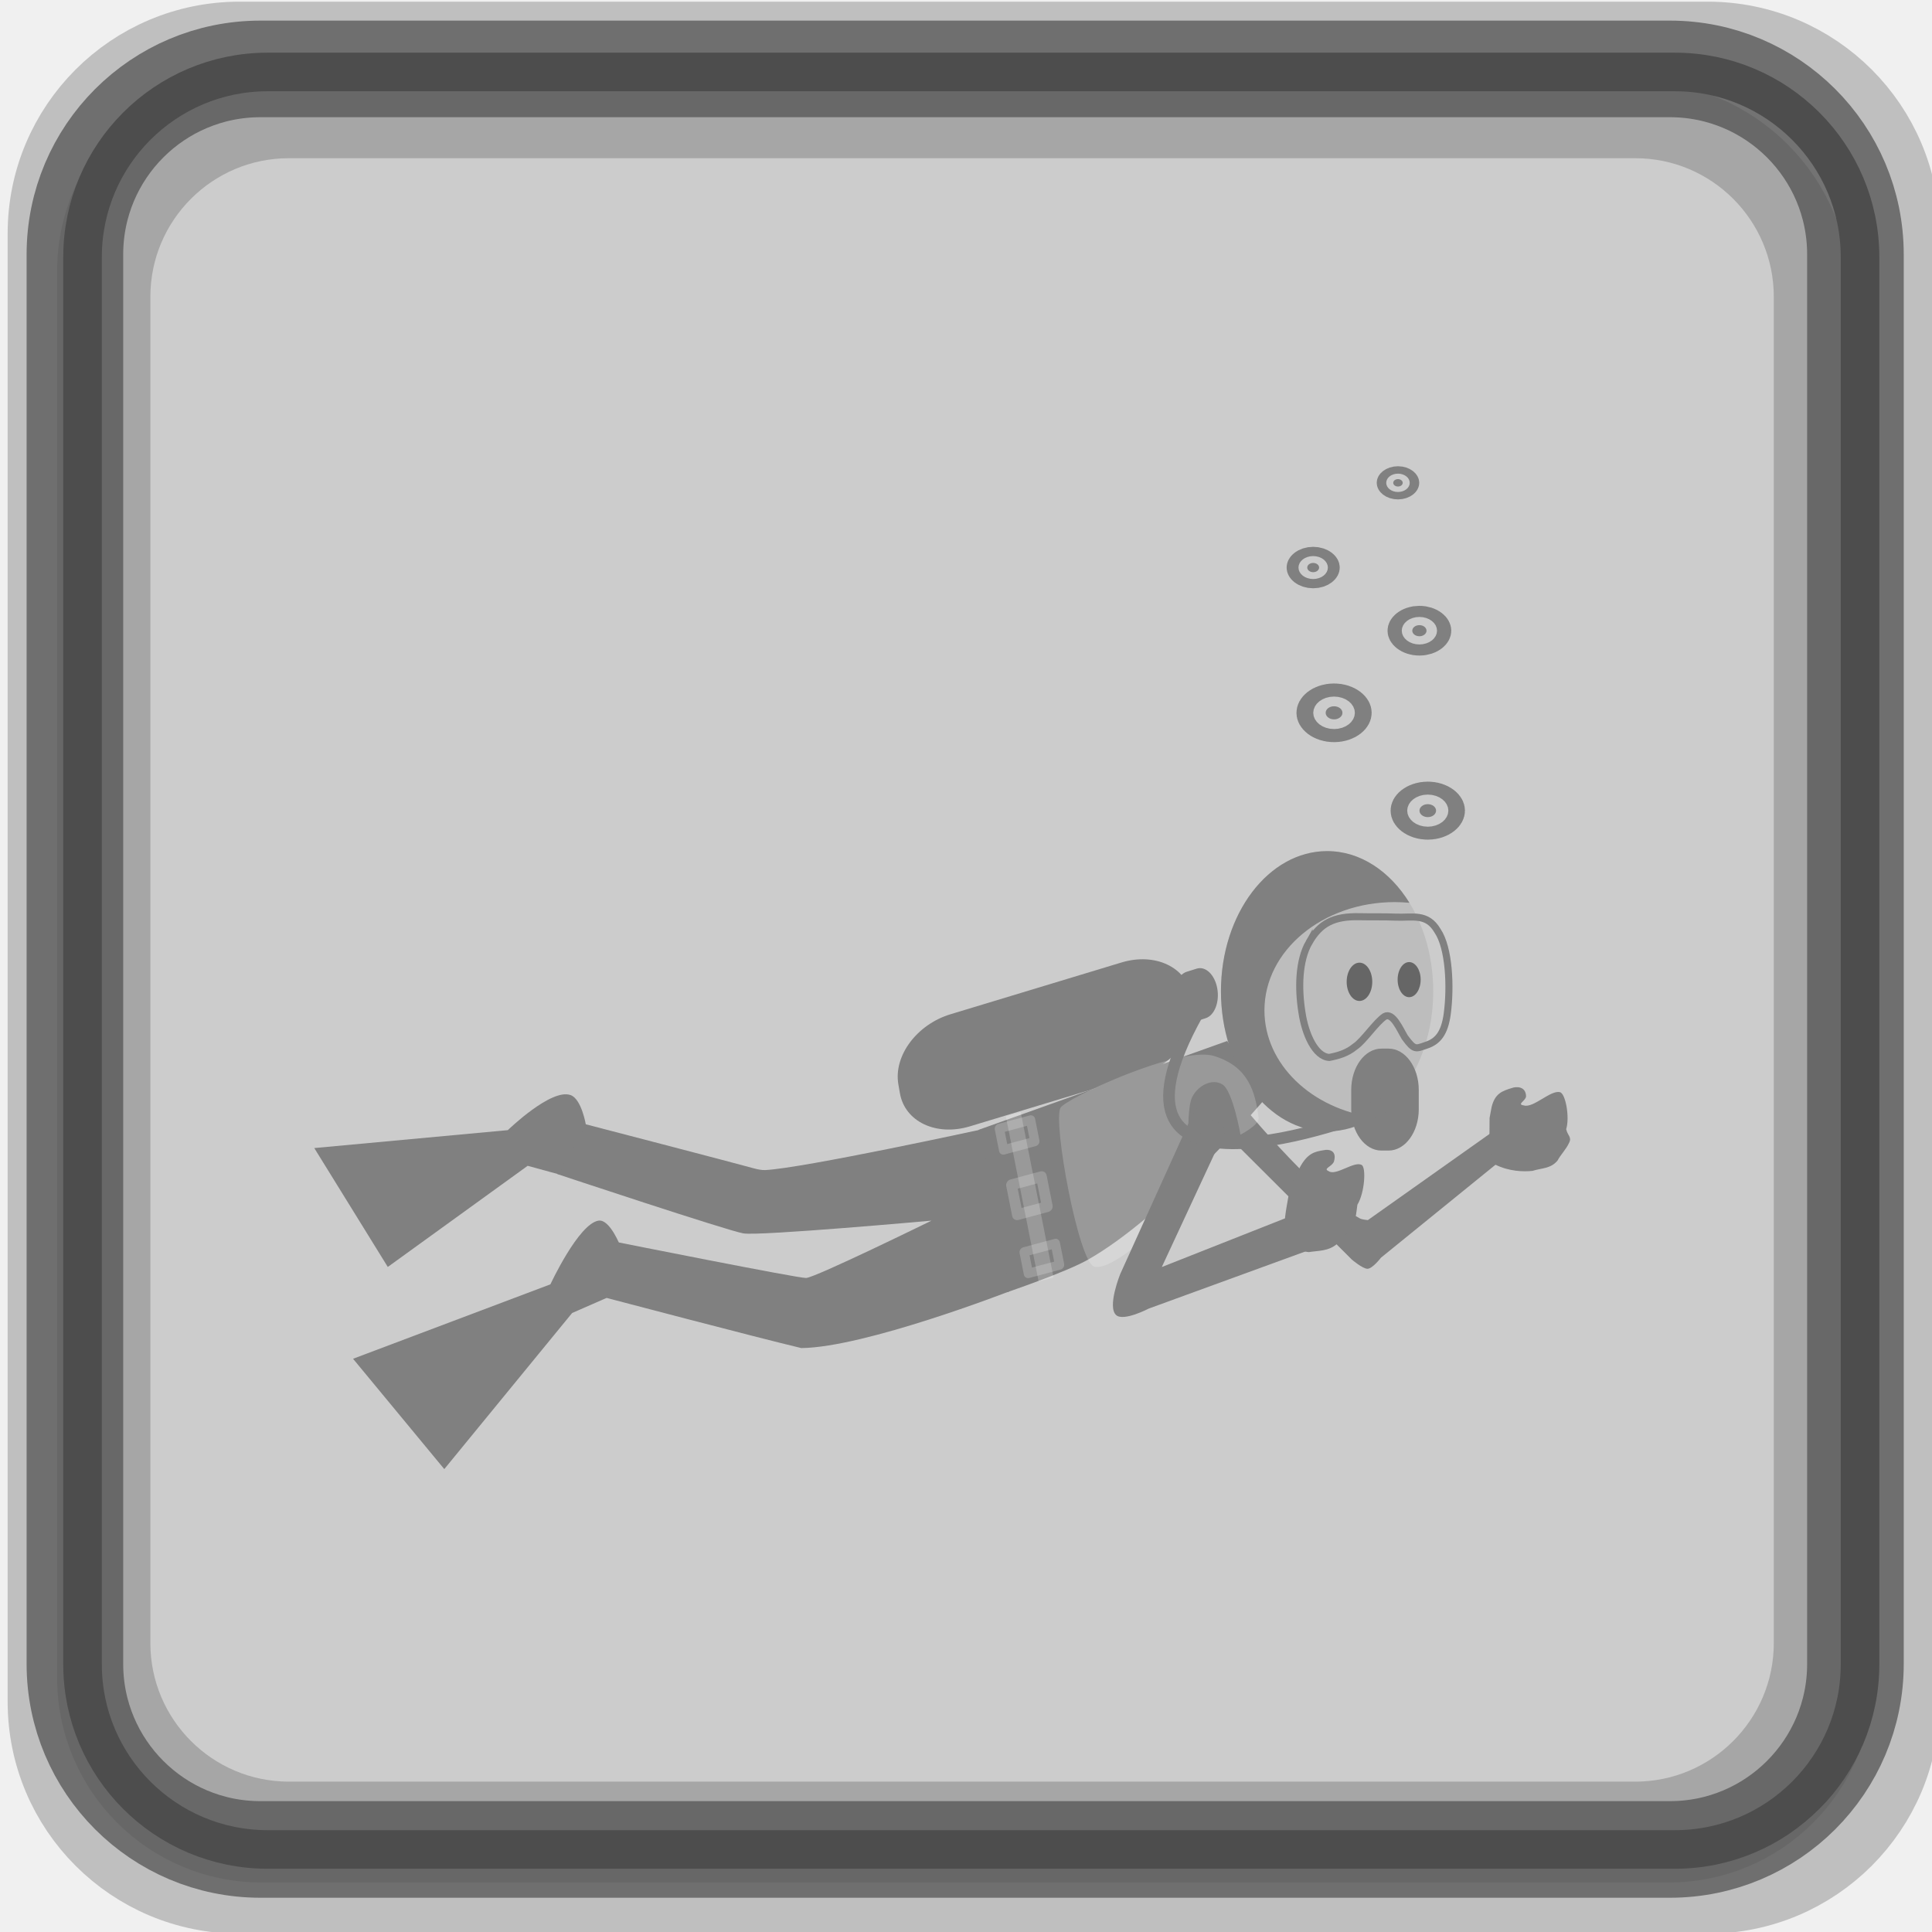
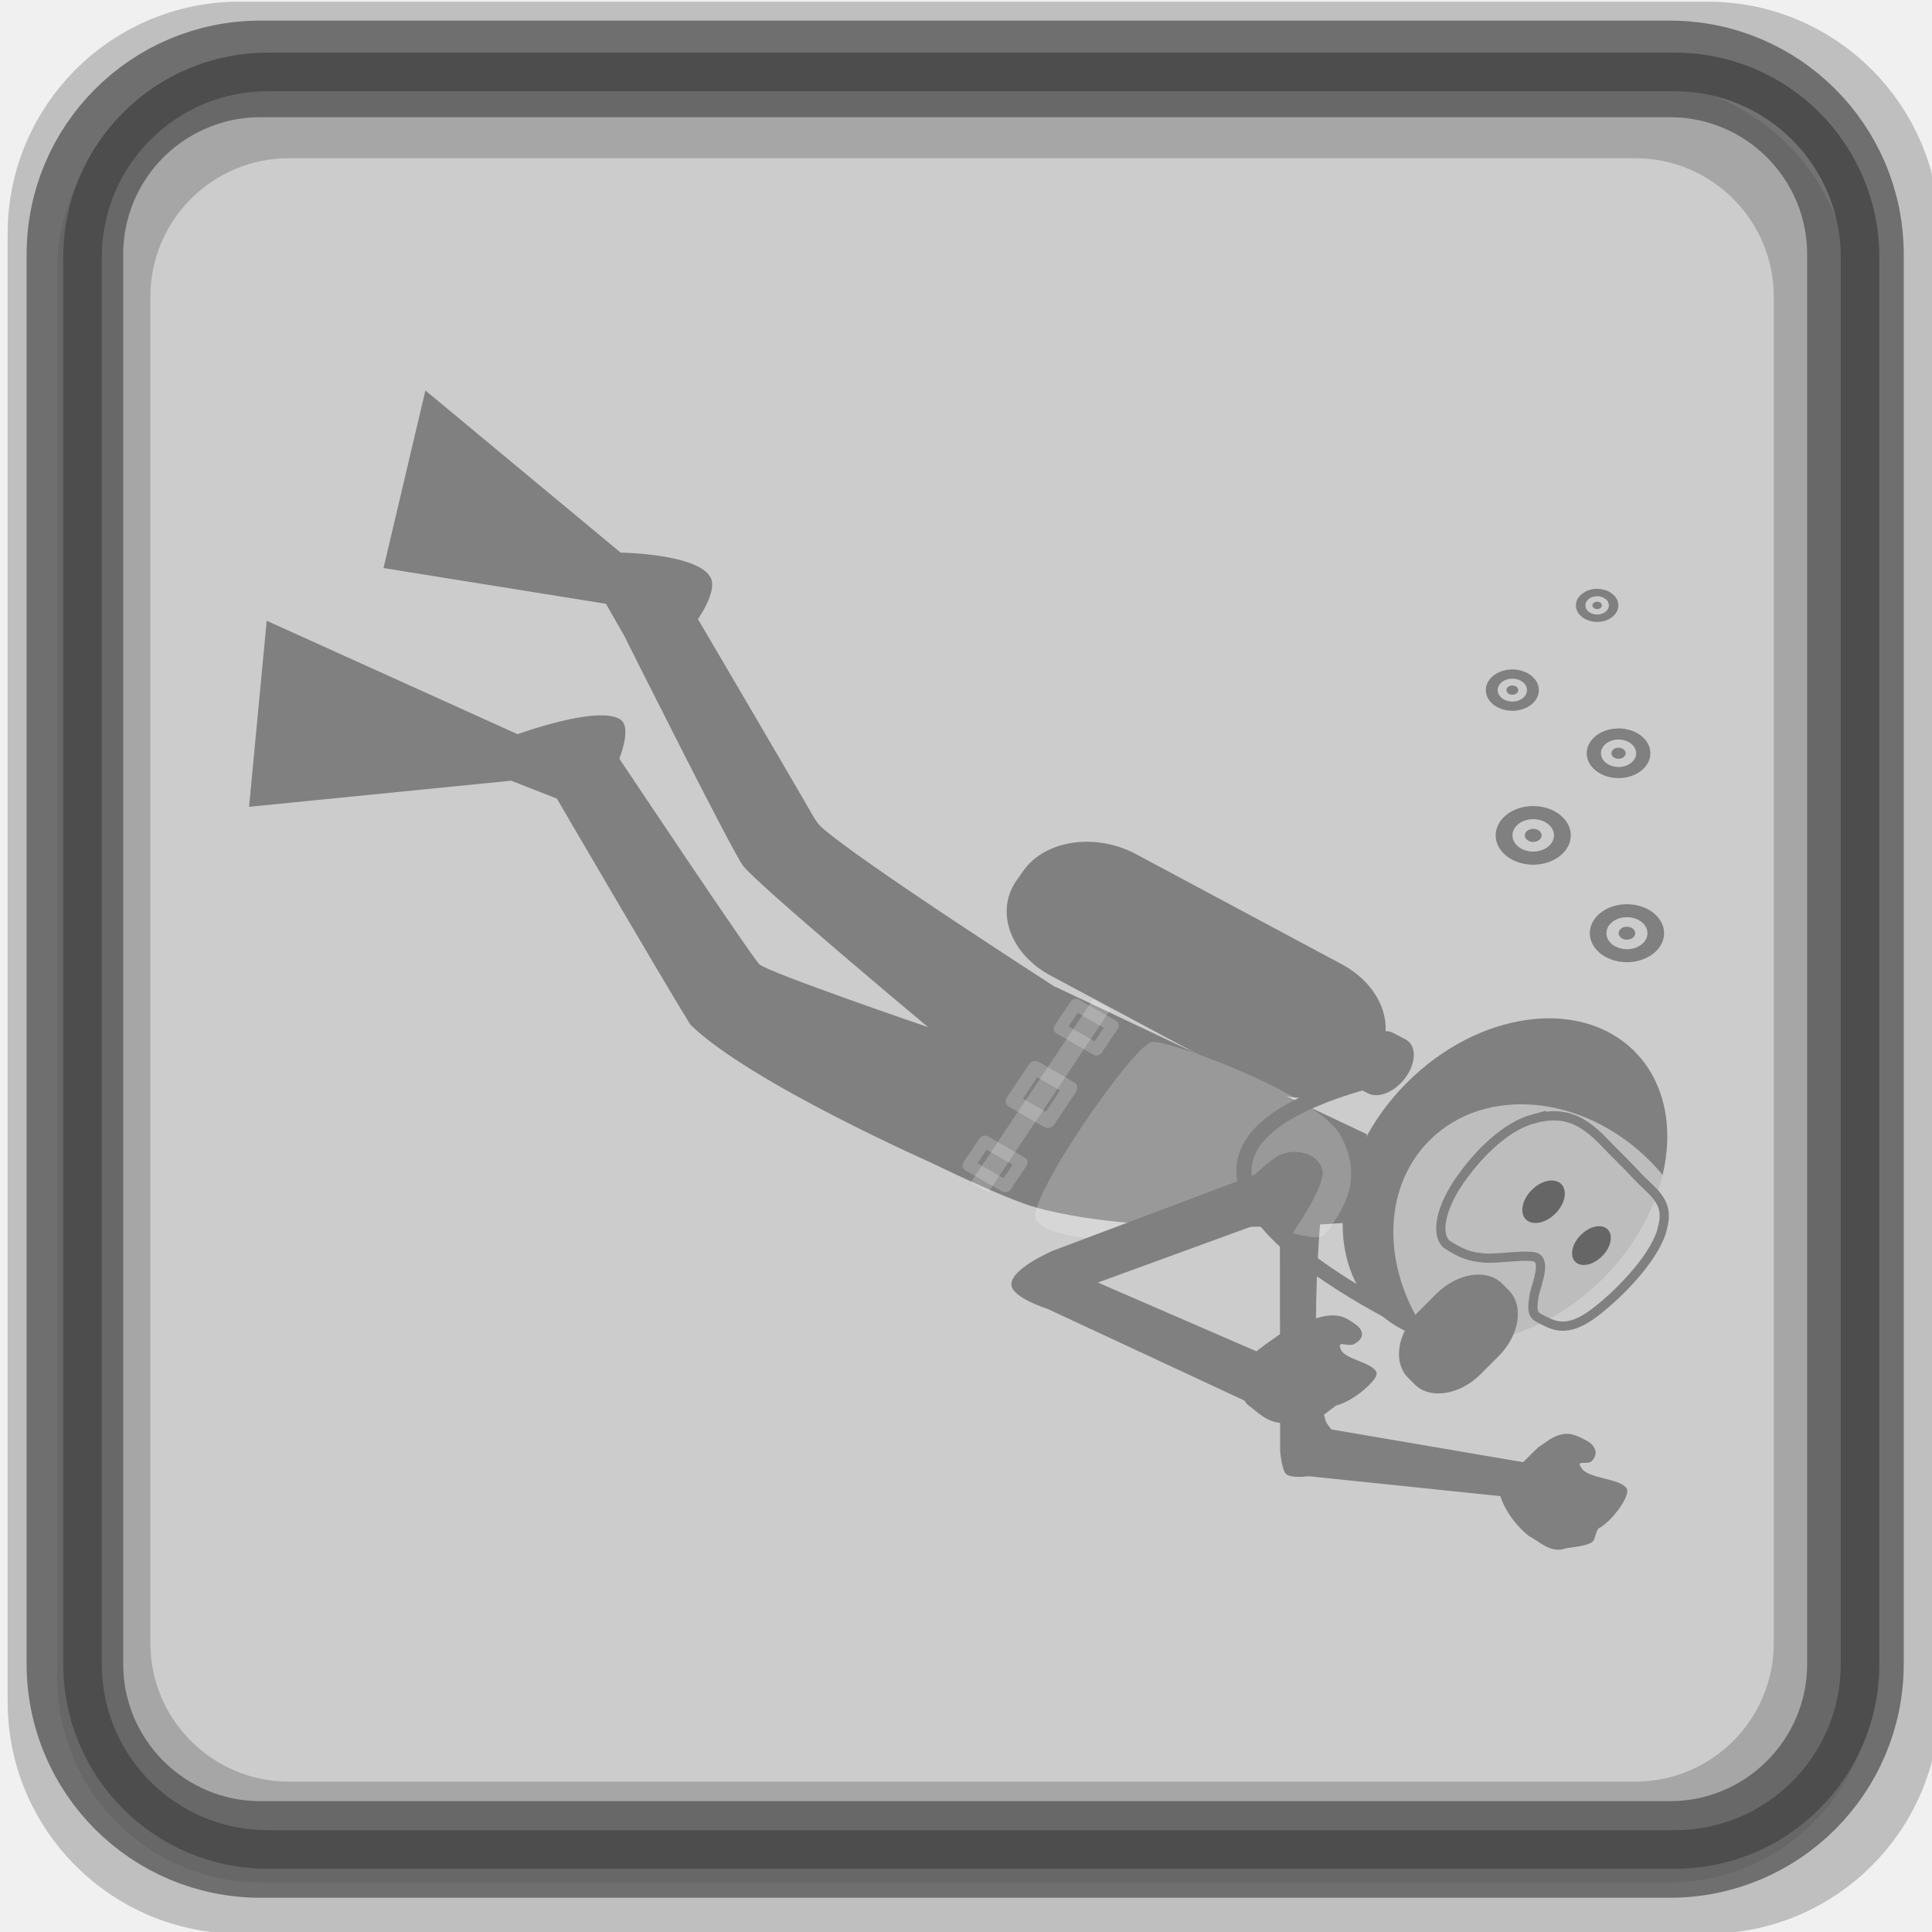
<svg xmlns="http://www.w3.org/2000/svg" width="100" height="100" id="svg2" version="1.1">
  <defs id="defs2963">
    </defs>
  <g id="layer1" transform="translate(0,-952.3622)">
    <rect style="fill:#cccccc;fill-opacity:1;stroke:#cccccc;stroke-width:1.997;stroke-linejoin:round;stroke-miterlimit:4;stroke-opacity:1;stroke-dasharray:none" id="rect4438-0-8" width="92.003" height="92.003" x="3.955" y="956.8" rx="9.584" ry="9.584" />
    <rect style="fill:none;stroke:#4d4d4d;stroke-width:4;stroke-linejoin:round;stroke-miterlimit:4;stroke-opacity:0.3;stroke-dasharray:none" id="rect4438" width="96" height="96" x="2.396" y="954.449" rx="10" ry="10" />
    <rect style="fill:none;stroke:#4d4d4d;stroke-width:5;stroke-linejoin:round;stroke-miterlimit:4;stroke-opacity:0.7;stroke-dasharray:none" id="rect4438-57" width="92.16" height="92.16" x="3.877" y="955.929" rx="9.6" ry="9.6" />
    <rect style="fill:none;stroke:#4d4d4d;stroke-width:3.986;stroke-linejoin:round;stroke-miterlimit:4;stroke-opacity:0.3;stroke-dasharray:none" id="rect4438-5" width="88.014" height="88.014" x="5.79" y="958.558" rx="9.168" ry="9.168" />
    <rect style="fill:none;stroke:#4d4d4d;stroke-width:1.997;stroke-linejoin:round;stroke-miterlimit:4;stroke-opacity:1;stroke-dasharray:none" id="rect4438-0" width="92.003" height="92.003" x="4.272" y="956.087" rx="9.584" ry="9.584" />
-     <path style="fill:#808080;fill-opacity:1;fill-rule:evenodd;stroke:none" d="m 63.835,1009.012 c 0,0 4.13,5.121 6.557,6.418 0.11,0.059 0.408,0.085 0.408,0.085 l 6.519,-4.617 0.321,1.561 -6.161,5.001 c 0,0 -0.449,0.586 -0.707,0.574 -0.258,-0.012 -0.798,-0.473 -0.798,-0.473 l -7.421,-7.403 1.283,-1.145 z" id="path3398" />
-     <path style="fill:#999999;fill-opacity:0.3;stroke:none" id="path3400" d="m -385.714,374.505 a 20.714,20.714 0 1 1 -41.429,0 20.714,20.714 0 1 1 41.429,0 z" transform="matrix(0.2652012,0,0,0.3502551,176.4759,872.4978)" />
-     <path style="fill:#808080;fill-opacity:1;fill-rule:evenodd;stroke:none" d="m 63.521,1006.242 -12.871,4.601 1.462,8.409 c 0,0 3.037,-1.032 4.184,-1.68 4.074,-2.3 9.149,-8.296 9.149,-8.296 l -1.924,-3.034 z" id="path3402" />
-     <path style="fill:#808080;fill-opacity:1;fill-rule:evenodd;stroke:none" d="m 52.243,1019.203 c 0,0 -7.479,2.905 -10.77,2.935 -2.271,-0.539 -10.238,-2.638 -10.238,-2.638 l 0.749,-2.837 c 0,0 9.309,1.858 9.738,1.847 0.463,-0.011 6.492,-2.968 6.492,-2.968 0,0 -8.904,0.803 -9.738,0.66 -0.834,-0.143 -9.621,-3.067 -9.621,-3.067 l 1.366,-2.606 c 0,0 7.692,1.999 8.806,2.309 0.169,0.047 0.403,0.095 0.578,0.087 1.959,-0.095 11.172,-2.099 11.172,-2.099 l 1.465,8.377 z" id="path3404" />
-     <path style="fill:#666666;fill-opacity:1;stroke:none" id="path3406" d="m -445.982,478.343 a 3.788,4.293 0 1 1 -7.576,0 3.788,4.293 0 1 1 7.576,0 z" transform="matrix(0.1573906,0,0,0.2116576,143.7268,901.8229)" />
-     <path style="fill:#666666;fill-opacity:1;stroke:none" id="path3408" d="m -445.982,478.343 a 3.788,4.293 0 1 1 -7.576,0 3.788,4.293 0 1 1 7.576,0 z" transform="matrix(0.1747917,0,0,0.2308499,148.9818,892.7551)" />
-     <path style="fill:#808080;fill-opacity:1;stroke:none" d="m 68.691,996.415 c -3.032,0 -5.495,3.252 -5.495,7.257 0,4.005 2.463,7.25 5.495,7.25 0.863,0 1.682,-0.259 2.409,-0.729 -3.206,-0.432 -5.653,-2.746 -5.653,-5.533 0,-3.095 3.019,-5.605 6.74,-5.605 0.259,0 0.513,0.013 0.765,0.036 -1.008,-1.633 -2.542,-2.676 -4.261,-2.676 z" id="path3410" />
-     <path style="fill:none;stroke:#808080;stroke-width:0.366;stroke-linecap:butt;stroke-linejoin:miter;stroke-miterlimit:4;stroke-opacity:1;stroke-dasharray:none" d="m 67.757,1001.141 c 0.571,-0.996 1.278,-1.359 2.609,-1.33 0.75,0.016 1.249,-0.005 1.879,0.022 0.863,0.037 1.622,-0.225 2.165,0.712 0.598,0.886 0.685,2.888 0.5,4.286 -0.138,1.038 -0.509,1.437 -1.071,1.627 -0.571,0.193 -0.623,0.281 -1.127,-0.405 -0.248,-0.41 -0.625,-1.315 -1.043,-1.078 -0.446,0.289 -1.09,1.271 -1.539,1.565 -0.415,0.342 -0.876,0.467 -1.327,0.555 -0.727,-0.04 -1.251,-1.206 -1.418,-2.355 -0.193,-1.214 -0.173,-2.651 0.372,-3.6 z" id="path3412" />
-     <rect style="fill:#808080;fill-opacity:1;stroke:none" id="rect3414" width="15.851" height="5.888" x="-127.61" y="983.325" rx="3.305" ry="2.711" transform="matrix(0.9570928,-0.2897814,0.1710222,0.9852672,0,0)" />
-     <rect style="fill:#808080;fill-opacity:1;stroke:none" id="rect3416" width="3.496" height="5.277" x="69.939" y="1006.638" rx="1.563" ry="2.14" />
-     <rect style="fill:#808080;fill-opacity:1;stroke:none" id="rect3418" width="2.291" height="2.608" x="-118.724" y="982.908" rx="0.874" ry="2.116" transform="matrix(0.954206,-0.2991503,0.176899,0.984229,0,0)" />
-     <path style="fill:#ffffff;fill-opacity:0.2;fill-rule:evenodd;stroke:none" d="m 54.889,1009.702 c -0.4,0.749 0.939,7.982 1.743,8.217 1.183,0.346 5.06,-3.746 5.06,-3.746 0,0 -0.425,-4.136 0.013,-5.02 0.308,-0.621 1.053,-0.987 1.573,-0.658 0.535,0.338 0.929,2.597 0.929,2.597 0,0 0.988,-0.503 0.939,-0.875 -0.175,-1.343 -0.519,-2.644 -2.303,-3.196 -1.785,-0.552 -7.701,2.209 -7.953,2.681 z" id="path3420" />
-     <rect style="fill:#ffffff;fill-opacity:0.2;stroke:none" id="rect3424" width="8.729" height="0.799" x="991.206" y="145.257" transform="matrix(0.1948209,0.9808388,-0.9657129,0.2596125,0,0)" />
-     <rect style="fill:none;stroke:#ffffff;stroke-width:0.484;stroke-linecap:round;stroke-linejoin:round;stroke-miterlimit:4;stroke-opacity:0.2;stroke-dasharray:none" id="rect3426" width="1.133" height="1.674" x="991.737" y="144.834" transform="matrix(0.1948209,0.9808388,-0.9657129,0.2596125,0,0)" />
-     <rect y="144.822" x="998.257" height="1.674" width="1.133" id="rect3428" style="fill:none;stroke:#ffffff;stroke-width:0.484;stroke-linecap:round;stroke-linejoin:round;stroke-miterlimit:4;stroke-opacity:0.2;stroke-dasharray:none" transform="matrix(0.1948209,0.9808388,-0.9657129,0.2596125,0,0)" />
-     <rect style="fill:none;stroke:#ffffff;stroke-width:0.559;stroke-linecap:round;stroke-linejoin:round;stroke-miterlimit:4;stroke-opacity:0.2;stroke-dasharray:none" id="rect3430" width="1.576" height="1.604" x="994.723" y="144.857" transform="matrix(0.1948209,0.9808388,-0.9657129,0.2596125,0,0)" />
-     <path style="fill:#808080;fill-opacity:1;fill-rule:evenodd;stroke:none" d="m 29.539,1009.045 c 0.563,0.211 0.782,1.517 0.782,1.517 l -1.42,2.577 -1.589,-0.435 -7.24,5.235 -3.805,-6.153 10.018,-0.928 c 0,0 2.252,-2.189 3.254,-1.812 z" id="path3432" />
-     <path id="path3434" d="m 30.986,1015.542 c 0.582,-0.084 1.124,1.319 1.124,1.319 l -0.717,2.683 -1.78,0.779 -6.617,8.08 -4.722,-5.711 10.215,-3.853 c 0,0 1.462,-3.148 2.497,-3.298 z" style="fill:#808080;fill-opacity:1;fill-rule:evenodd;stroke:none" />
-     <path style="fill:#808080;fill-opacity:1;fill-rule:evenodd;stroke:none" d="m 77.205,1009.666 c 0.171,-0.706 0.553,-0.837 1.039,-0.985 0.211,-0.083 0.733,-0.118 0.745,0.428 -0.026,0.247 -0.501,0.411 -0.116,0.469 0.493,0.155 1.38,-0.805 1.866,-0.685 0.296,0.057 0.519,1.313 0.326,1.912 0.072,0.34 0.306,0.41 0.151,0.709 -0.148,0.334 -0.444,0.62 -0.598,0.919 -0.354,0.427 -0.814,0.381 -1.294,0.533 -0.483,0.052 -1.213,0.028 -1.921,-0.319 -0.395,-0.418 -0.203,-1.023 -0.309,-1.553 l 0.006,-0.866" id="path3436" />
-     <path style="fill:#808080;fill-opacity:1;fill-rule:evenodd;stroke:none" d="m 63.475,1010.759 -3.34,7.184 6.974,-2.755 0.621,1.89 -8.271,3.016 c 0,0 -1.306,0.683 -1.688,0.336 -0.474,-0.43 0.212,-2.124 0.212,-2.124 l 3.886,-8.58 1.605,1.033 z" id="path3438" />
-     <path style="fill:#808080;fill-opacity:1;fill-rule:evenodd;stroke:none" d="m 67.284,1012.779 c 0.399,-0.738 0.78,-0.813 1.257,-0.887 0.214,-0.052 0.684,0 0.501,0.6 -0.11,0.265 -0.584,0.358 -0.267,0.491 0.376,0.258 1.319,-0.541 1.703,-0.323 0.239,0.114 0.163,1.435 -0.218,2.054 -0.057,0.383 -0.097,0.993 -0.339,1.291 -0.248,0.338 -0.463,0.435 -0.703,0.732 -0.461,0.402 -0.997,0.354 -1.471,0.434 -0.441,-0.029 -0.869,-0.337 -1.17,-0.878 -0.198,-0.527 0.011,-1.378 0.105,-1.974 l 0.311,-0.943" id="path3440" />
-     <path style="fill:none;stroke:#808080;stroke-width:0.603;stroke-linecap:round;stroke-linejoin:round;stroke-miterlimit:4;stroke-opacity:1;stroke-dasharray:none" d="m 61.979,1004.853 c -6.008,10.76 8.236,5.44 9.532,4.89 l -0.25,-0.33" id="path3442" />
-     <path style="fill:#808080;fill-opacity:1;stroke:#808080;stroke-width:4;stroke-linejoin:round;stroke-miterlimit:4;stroke-opacity:1;stroke-dasharray:none" id="path3616" d="m 45.985,52.172 a 0.575,0.575 0 1 1 -1.15,0 0.575,0.575 0 1 1 1.15,0 z" transform="matrix(0.7473134,0,0,0.5832688,39.96615,963.8906)" />
-     <path style="fill:#808080;fill-opacity:1;stroke:#808080;stroke-width:4;stroke-linejoin:round;stroke-miterlimit:4;stroke-opacity:1;stroke-dasharray:none" id="path3616-3" d="m 45.985,52.172 a 0.575,0.575 0 1 1 -1.15,0 0.575,0.575 0 1 1 1.15,0 z" transform="matrix(0.4270362,0,0,0.3332964,52.96744,959.9642)" />
-     <path style="fill:#808080;fill-opacity:1;stroke:#808080;stroke-width:4;stroke-linejoin:round;stroke-miterlimit:4;stroke-opacity:1;stroke-dasharray:none" id="path3616-7" d="m 45.985,52.172 a 0.575,0.575 0 1 1 -1.15,0 0.575,0.575 0 1 1 1.15,0 z" transform="matrix(0.7558541,0,0,0.5899347,34.7273,958.4793)" />
-     <path style="fill:#808080;fill-opacity:1;stroke:#808080;stroke-width:4;stroke-linejoin:round;stroke-miterlimit:4;stroke-opacity:1;stroke-dasharray:none" id="path3616-9" d="m 45.985,52.172 a 0.575,0.575 0 1 1 -1.15,0 0.575,0.575 0 1 1 1.15,0 z" transform="matrix(0.5337953,0,0,0.4166205,43.73033,960.0028)" />
-     <path style="fill:#808080;fill-opacity:1;stroke:#808080;stroke-width:4;stroke-linejoin:round;stroke-miterlimit:4;stroke-opacity:1;stroke-dasharray:none" id="path3616-2" d="m 45.985,52.172 a 0.575,0.575 0 1 1 -1.15,0 0.575,0.575 0 1 1 1.15,0 z" transform="matrix(0.6405544,0,0,0.4999446,44.38015,958.9239)" />
+     <g id="g2853" transform="matrix(0.9230156,0.9230156,-0.9230156,0.9230156,940.8981,23.66437)">
+       <path id="path3398" d="m 63.835,1009.012 c 0,0 4.13,5.121 6.557,6.418 0.11,0.059 0.408,0.085 0.408,0.085 l 6.519,-4.617 0.321,1.561 -6.161,5.001 c 0,0 -0.449,0.586 -0.707,0.574 -0.258,-0.012 -0.798,-0.473 -0.798,-0.473 l -7.421,-7.403 1.283,-1.145 z" style="fill:#808080;fill-opacity:1;fill-rule:evenodd;stroke:none" />
+       <path transform="matrix(0.2652012,0,0,0.3502551,176.4759,872.4978)" d="m -385.714,374.505 c 0,11.44 -9.274,20.714 -20.714,20.714 -11.44,0 -20.714,-9.274 -20.714,-20.714 0,-11.44 9.274,-20.714 20.714,-20.714 11.44,0 20.714,9.274 20.714,20.714 z" id="path3400" style="fill:#999999;fill-opacity:0.3;stroke:none" />
+       <path id="path3402" d="m 63.521,1006.242 -12.871,4.601 1.462,8.409 c 0,0 3.037,-1.032 4.184,-1.68 4.074,-2.3 9.149,-8.296 9.149,-8.296 l -1.924,-3.034 z" style="fill:#808080;fill-opacity:1;fill-rule:evenodd;stroke:none" />
+       <path id="path3404" d="m 52.243,1019.203 c 0,0 -7.479,2.905 -10.77,2.935 -2.271,-0.539 -10.238,-2.638 -10.238,-2.638 l 0.749,-2.837 c 0,0 9.309,1.858 9.738,1.847 0.463,-0.011 6.492,-2.968 6.492,-2.968 0,0 -8.904,0.803 -9.738,0.66 -0.834,-0.143 -9.621,-3.067 -9.621,-3.067 l 1.366,-2.606 c 0,0 7.692,1.999 8.806,2.309 0.169,0.047 0.403,0.095 0.578,0.087 1.959,-0.095 11.172,-2.099 11.172,-2.099 l 1.465,8.377 z" style="fill:#808080;fill-opacity:1;fill-rule:evenodd;stroke:none" />
+       <path transform="matrix(0.1573906,0,0,0.2116576,143.7268,901.8229)" d="m -445.982,478.343 c 0,2.371 -1.696,4.293 -3.788,4.293 -2.092,0 -3.788,-1.922 -3.788,-4.293 0,-2.371 1.696,-4.293 3.788,-4.293 2.092,0 3.788,1.922 3.788,4.293 z" id="path3406" style="fill:#666666;fill-opacity:1;stroke:none" />
+       <path transform="matrix(0.1747917,0,0,0.2308499,148.9818,892.7551)" d="m -445.982,478.343 c 0,2.371 -1.696,4.293 -3.788,4.293 -2.092,0 -3.788,-1.922 -3.788,-4.293 0,-2.371 1.696,-4.293 3.788,-4.293 2.092,0 3.788,1.922 3.788,4.293 z" id="path3408" style="fill:#666666;fill-opacity:1;stroke:none" />
+       <path id="path3410" d="m 68.691,996.415 c -3.032,0 -5.495,3.252 -5.495,7.257 0,4.005 2.463,7.25 5.495,7.25 0.863,0 1.682,-0.259 2.409,-0.729 -3.206,-0.432 -5.653,-2.746 -5.653,-5.533 0,-3.095 3.019,-5.605 6.74,-5.605 0.259,0 0.513,0.013 0.765,0.036 -1.008,-1.633 -2.542,-2.676 -4.261,-2.676 z" style="fill:#808080;fill-opacity:1;stroke:none" />
+       <path id="path3412" d="m 67.757,1001.141 c 0.571,-0.996 1.278,-1.359 2.609,-1.33 0.75,0.016 1.249,-0.005 1.879,0.022 0.863,0.037 1.622,-0.225 2.165,0.712 0.598,0.886 0.685,2.888 0.5,4.286 -0.138,1.038 -0.509,1.437 -1.071,1.627 -0.571,0.193 -0.623,0.281 -1.127,-0.405 -0.248,-0.41 -0.625,-1.315 -1.043,-1.078 -0.446,0.289 -1.09,1.271 -1.539,1.565 -0.415,0.342 -0.876,0.467 -1.327,0.555 -0.727,-0.04 -1.251,-1.206 -1.418,-2.355 -0.193,-1.214 -0.173,-2.651 0.372,-3.6 z" style="fill:none;stroke:#808080;stroke-width:0.366;stroke-linecap:butt;stroke-linejoin:miter;stroke-miterlimit:4;stroke-opacity:1;stroke-dasharray:none" />
+       <rect transform="matrix(0.9570928,-0.2897814,0.1710222,0.9852672,0,0)" ry="2.711" rx="3.305" y="983.325" x="-127.61" height="5.888" width="15.851" id="rect3414" style="fill:#808080;fill-opacity:1;stroke:none" />
+       <rect ry="2.14" rx="1.563" y="1006.638" x="69.939" height="5.277" width="3.496" id="rect3416" style="fill:#808080;fill-opacity:1;stroke:none" />
+       <rect transform="matrix(0.954206,-0.2991503,0.176899,0.984229,0,0)" ry="2.116" rx="0.874" y="982.908" x="-118.724" height="2.608" width="2.291" id="rect3418" style="fill:#808080;fill-opacity:1;stroke:none" />
+       <path id="path3420" d="m 54.889,1009.702 c -0.4,0.749 0.939,7.982 1.743,8.217 1.183,0.346 5.06,-3.746 5.06,-3.746 0,0 -0.425,-4.136 0.013,-5.02 0.308,-0.621 1.053,-0.987 1.573,-0.658 0.535,0.338 0.929,2.597 0.929,2.597 0,0 0.988,-0.503 0.939,-0.875 -0.175,-1.343 -0.519,-2.644 -2.303,-3.196 -1.785,-0.552 -7.701,2.209 -7.953,2.681 z" style="fill:#ffffff;fill-opacity:0.2;fill-rule:evenodd;stroke:none" />
+       <rect transform="matrix(0.1948209,0.9808388,-0.9657129,0.2596125,0,0)" y="145.257" x="991.206" height="0.799" width="8.729" id="rect3424" style="fill:#ffffff;fill-opacity:0.2;stroke:none" />
+       <rect transform="matrix(0.1948209,0.9808388,-0.9657129,0.2596125,0,0)" y="144.834" x="991.737" height="1.674" width="1.133" id="rect3426" style="fill:none;stroke:#ffffff;stroke-width:0.484;stroke-linecap:round;stroke-linejoin:round;stroke-miterlimit:4;stroke-opacity:0.2;stroke-dasharray:none" />
+       <rect transform="matrix(0.1948209,0.9808388,-0.9657129,0.2596125,0,0)" style="fill:none;stroke:#ffffff;stroke-width:0.484;stroke-linecap:round;stroke-linejoin:round;stroke-miterlimit:4;stroke-opacity:0.2;stroke-dasharray:none" id="rect3428" width="1.133" height="1.674" x="998.257" y="144.822" />
+       <rect transform="matrix(0.1948209,0.9808388,-0.9657129,0.2596125,0,0)" y="144.857" x="994.723" height="1.604" width="1.576" id="rect3430" style="fill:none;stroke:#ffffff;stroke-width:0.559;stroke-linecap:round;stroke-linejoin:round;stroke-miterlimit:4;stroke-opacity:0.2;stroke-dasharray:none" />
+       <path id="path3432" d="m 29.539,1009.045 c 0.563,0.211 0.782,1.517 0.782,1.517 l -1.42,2.577 -1.589,-0.435 -7.24,5.235 -3.805,-6.153 10.018,-0.928 c 0,0 2.252,-2.189 3.254,-1.812 z" style="fill:#808080;fill-opacity:1;fill-rule:evenodd;stroke:none" />
+       <path style="fill:#808080;fill-opacity:1;fill-rule:evenodd;stroke:none" d="m 30.986,1015.542 c 0.582,-0.084 1.124,1.319 1.124,1.319 l -0.717,2.683 -1.78,0.779 -6.617,8.08 -4.722,-5.711 10.215,-3.853 c 0,0 1.462,-3.148 2.497,-3.298 z" id="path3434" />
+       <path id="path3436" d="m 77.205,1009.666 c 0.171,-0.706 0.553,-0.837 1.039,-0.985 0.211,-0.083 0.733,-0.118 0.745,0.428 -0.026,0.247 -0.501,0.411 -0.116,0.469 0.493,0.155 1.38,-0.805 1.866,-0.685 0.296,0.057 0.519,1.313 0.326,1.912 0.072,0.34 0.306,0.41 0.151,0.709 -0.148,0.334 -0.444,0.62 -0.598,0.919 -0.354,0.427 -0.814,0.381 -1.294,0.533 -0.483,0.052 -1.213,0.028 -1.921,-0.319 -0.395,-0.418 -0.203,-1.023 -0.309,-1.553 l 0.006,-0.866" style="fill:#808080;fill-opacity:1;fill-rule:evenodd;stroke:none" />
+       <path id="path3438" d="m 63.475,1010.759 -3.34,7.184 6.974,-2.755 0.621,1.89 -8.271,3.016 c 0,0 -1.306,0.683 -1.688,0.336 -0.474,-0.43 0.212,-2.124 0.212,-2.124 l 3.886,-8.58 1.605,1.033 z" style="fill:#808080;fill-opacity:1;fill-rule:evenodd;stroke:none" />
+       <path id="path3440" d="m 67.284,1012.779 c 0.399,-0.738 0.78,-0.813 1.257,-0.887 0.214,-0.052 0.684,0 0.501,0.6 -0.11,0.265 -0.584,0.358 -0.267,0.491 0.376,0.258 1.319,-0.541 1.703,-0.323 0.239,0.114 0.163,1.435 -0.218,2.054 -0.057,0.383 -0.097,0.993 -0.339,1.291 -0.248,0.338 -0.463,0.435 -0.703,0.732 -0.461,0.402 -0.997,0.354 -1.471,0.434 -0.441,-0.029 -0.869,-0.337 -1.17,-0.878 -0.198,-0.527 0.011,-1.378 0.105,-1.974 l 0.311,-0.943" style="fill:#808080;fill-opacity:1;fill-rule:evenodd;stroke:none" />
+       <path id="path3442" d="m 61.979,1004.853 c -6.008,10.76 8.236,5.44 9.532,4.89 l -0.25,-0.33" style="fill:none;stroke:#808080;stroke-width:0.603;stroke-linecap:round;stroke-linejoin:round;stroke-miterlimit:4;stroke-opacity:1;stroke-dasharray:none" />
+     </g>
+     <g id="g2877" transform="translate(10.30854,6.343718)">
+       <path transform="matrix(0.7473134,0,0,0.5832688,39.96615,963.8906)" d="m 45.985,52.172 c 0,0.317 -0.257,0.575 -0.575,0.575 -0.317,0 -0.575,-0.257 -0.575,-0.575 0,-0.317 0.257,-0.575 0.575,-0.575 0.317,0 0.575,0.257 0.575,0.575 z" id="path3616" style="fill:#808080;fill-opacity:1;stroke:#808080;stroke-width:4;stroke-linejoin:round;stroke-miterlimit:4;stroke-opacity:1;stroke-dasharray:none" />
+       <path transform="matrix(0.4270362,0,0,0.3332964,52.96744,959.9642)" d="m 45.985,52.172 c 0,0.317 -0.257,0.575 -0.575,0.575 -0.317,0 -0.575,-0.257 -0.575,-0.575 0,-0.317 0.257,-0.575 0.575,-0.575 0.317,0 0.575,0.257 0.575,0.575 z" id="path3616-3" style="fill:#808080;fill-opacity:1;stroke:#808080;stroke-width:4;stroke-linejoin:round;stroke-miterlimit:4;stroke-opacity:1;stroke-dasharray:none" />
+       <path transform="matrix(0.7558541,0,0,0.5899347,34.7273,958.4793)" d="m 45.985,52.172 c 0,0.317 -0.257,0.575 -0.575,0.575 -0.317,0 -0.575,-0.257 -0.575,-0.575 0,-0.317 0.257,-0.575 0.575,-0.575 0.317,0 0.575,0.257 0.575,0.575 z" id="path3616-7" style="fill:#808080;fill-opacity:1;stroke:#808080;stroke-width:4;stroke-linejoin:round;stroke-miterlimit:4;stroke-opacity:1;stroke-dasharray:none" />
+       <path transform="matrix(0.5337953,0,0,0.4166205,43.73033,960.0028)" d="m 45.985,52.172 c 0,0.317 -0.257,0.575 -0.575,0.575 -0.317,0 -0.575,-0.257 -0.575,-0.575 0,-0.317 0.257,-0.575 0.575,-0.575 0.317,0 0.575,0.257 0.575,0.575 z" id="path3616-9" style="fill:#808080;fill-opacity:1;stroke:#808080;stroke-width:4;stroke-linejoin:round;stroke-miterlimit:4;stroke-opacity:1;stroke-dasharray:none" />
+       <path transform="matrix(0.6405544,0,0,0.4999446,44.38015,958.9239)" d="m 45.985,52.172 c 0,0.317 -0.257,0.575 -0.575,0.575 -0.317,0 -0.575,-0.257 -0.575,-0.575 0,-0.317 0.257,-0.575 0.575,-0.575 0.317,0 0.575,0.257 0.575,0.575 z" id="path3616-2" style="fill:#808080;fill-opacity:1;stroke:#808080;stroke-width:4;stroke-linejoin:round;stroke-miterlimit:4;stroke-opacity:1;stroke-dasharray:none" />
+     </g>
  </g>
</svg>
